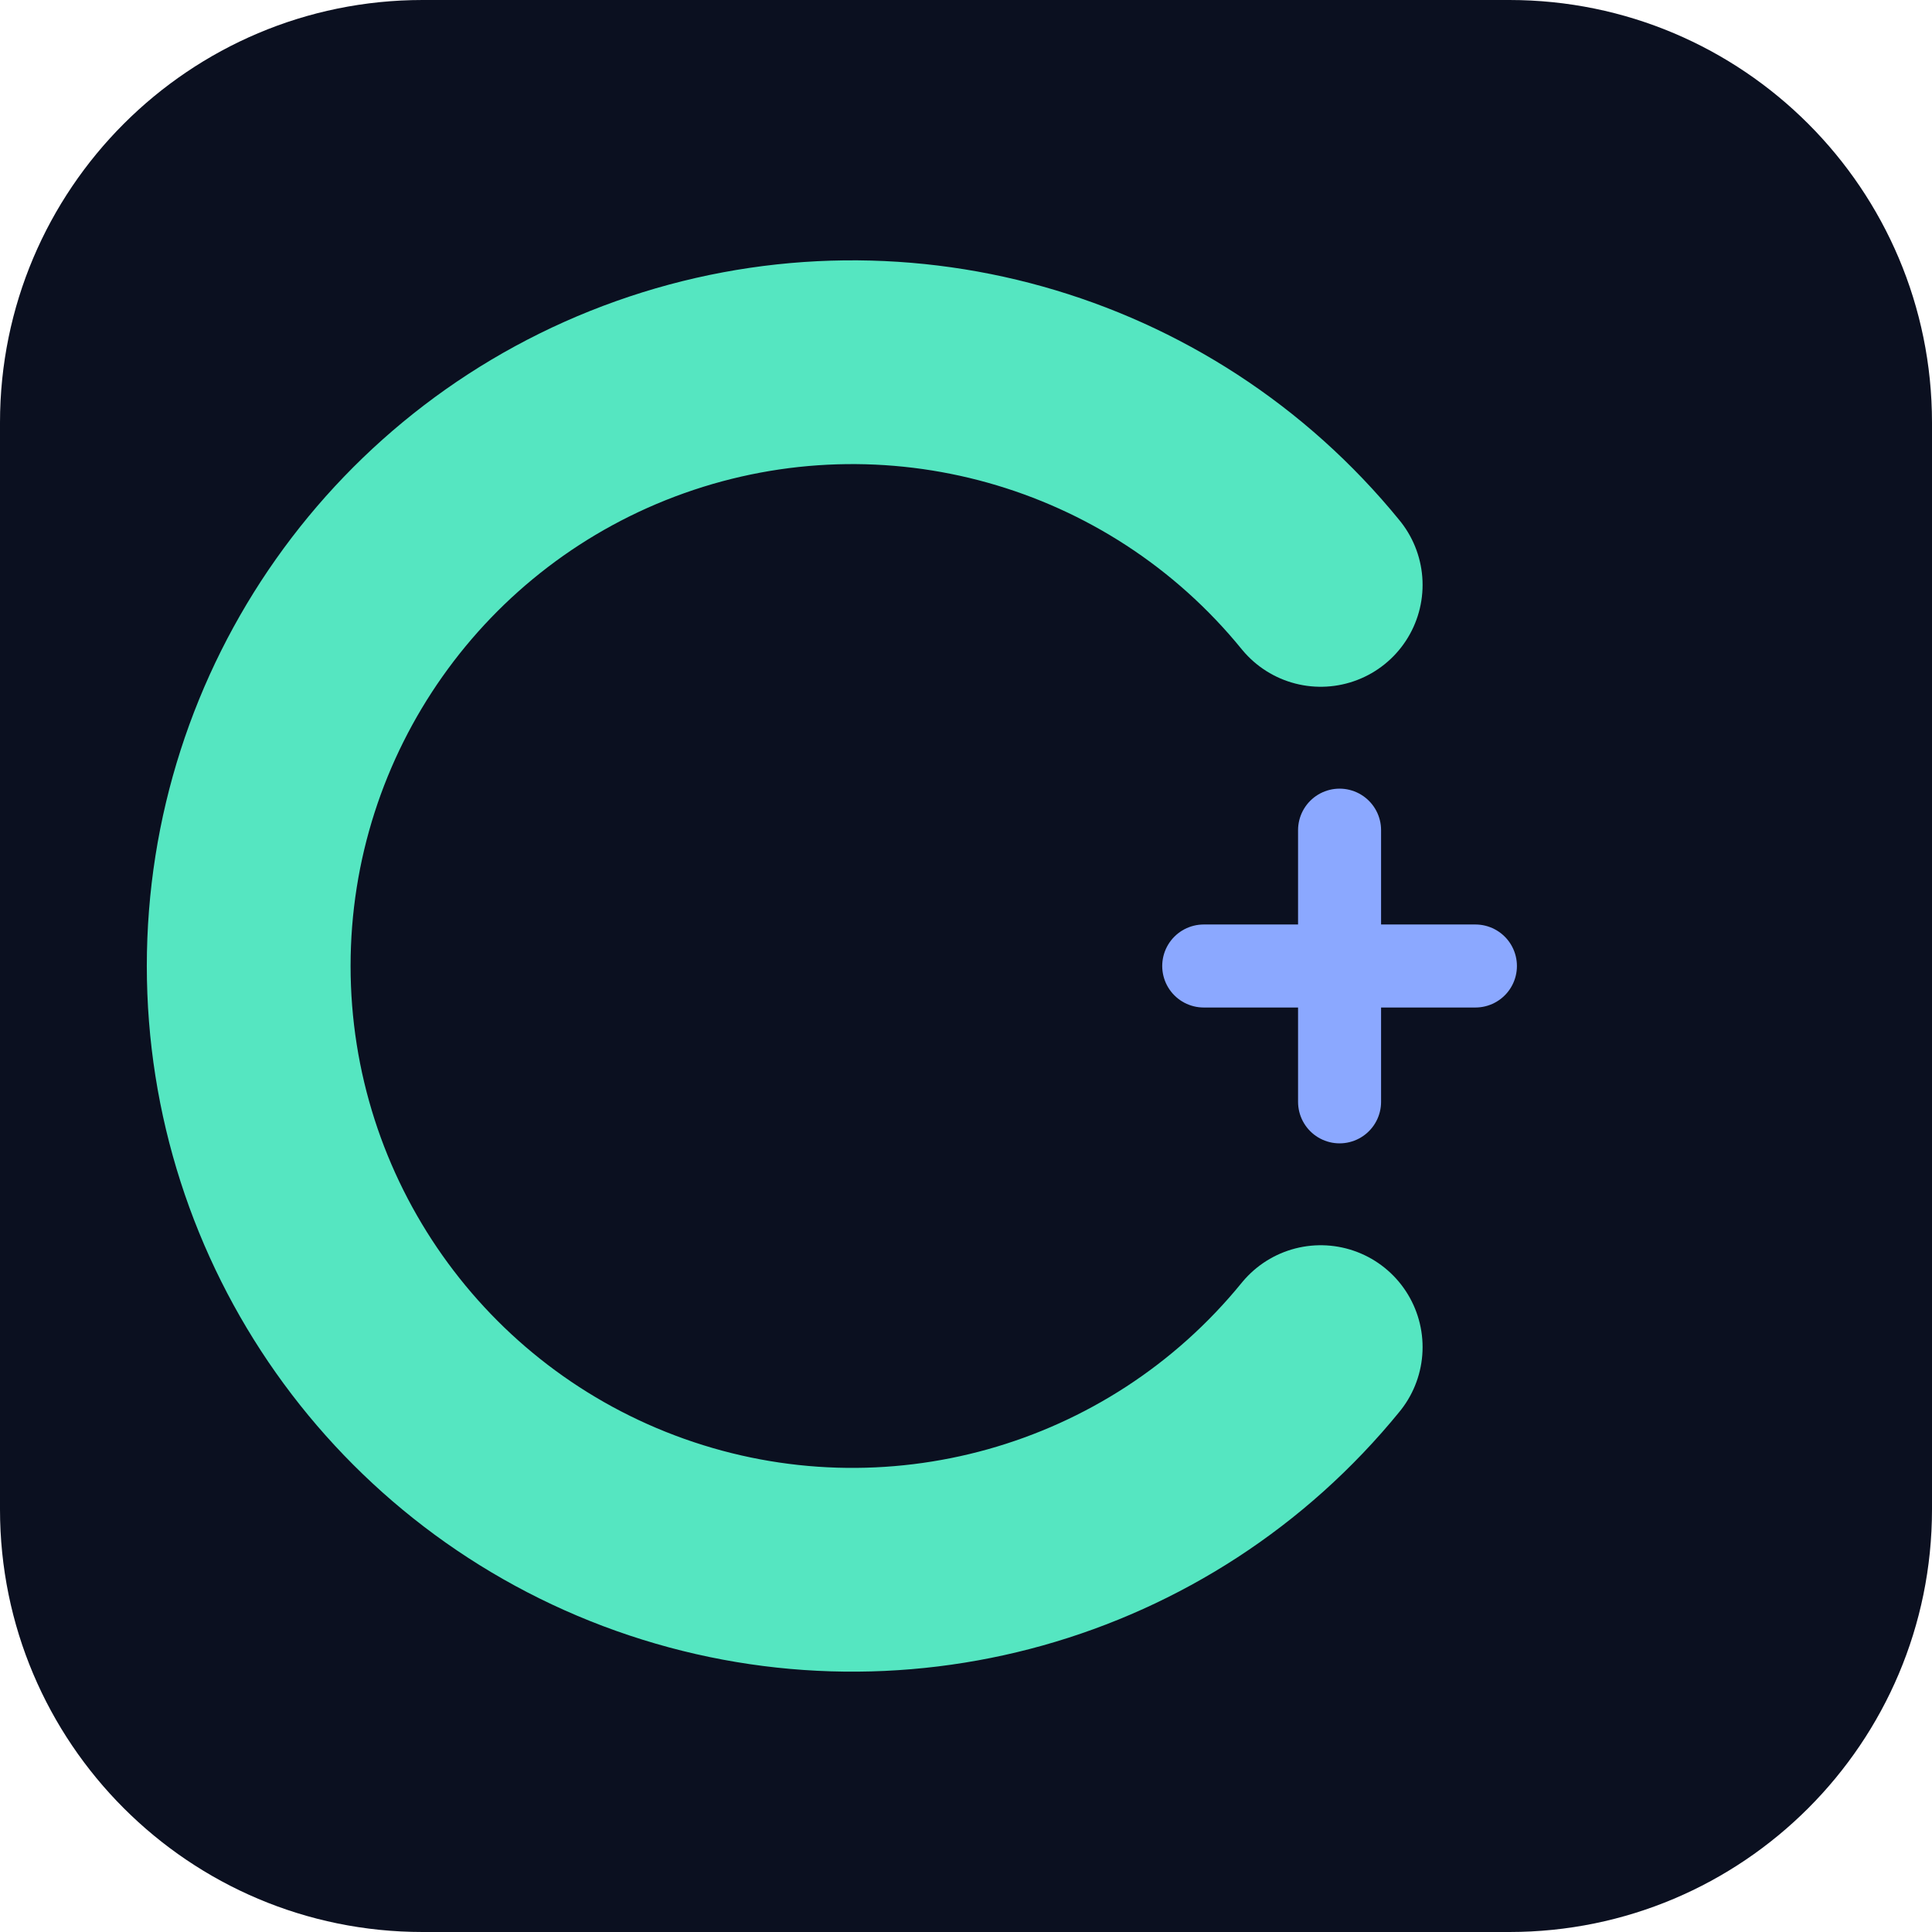
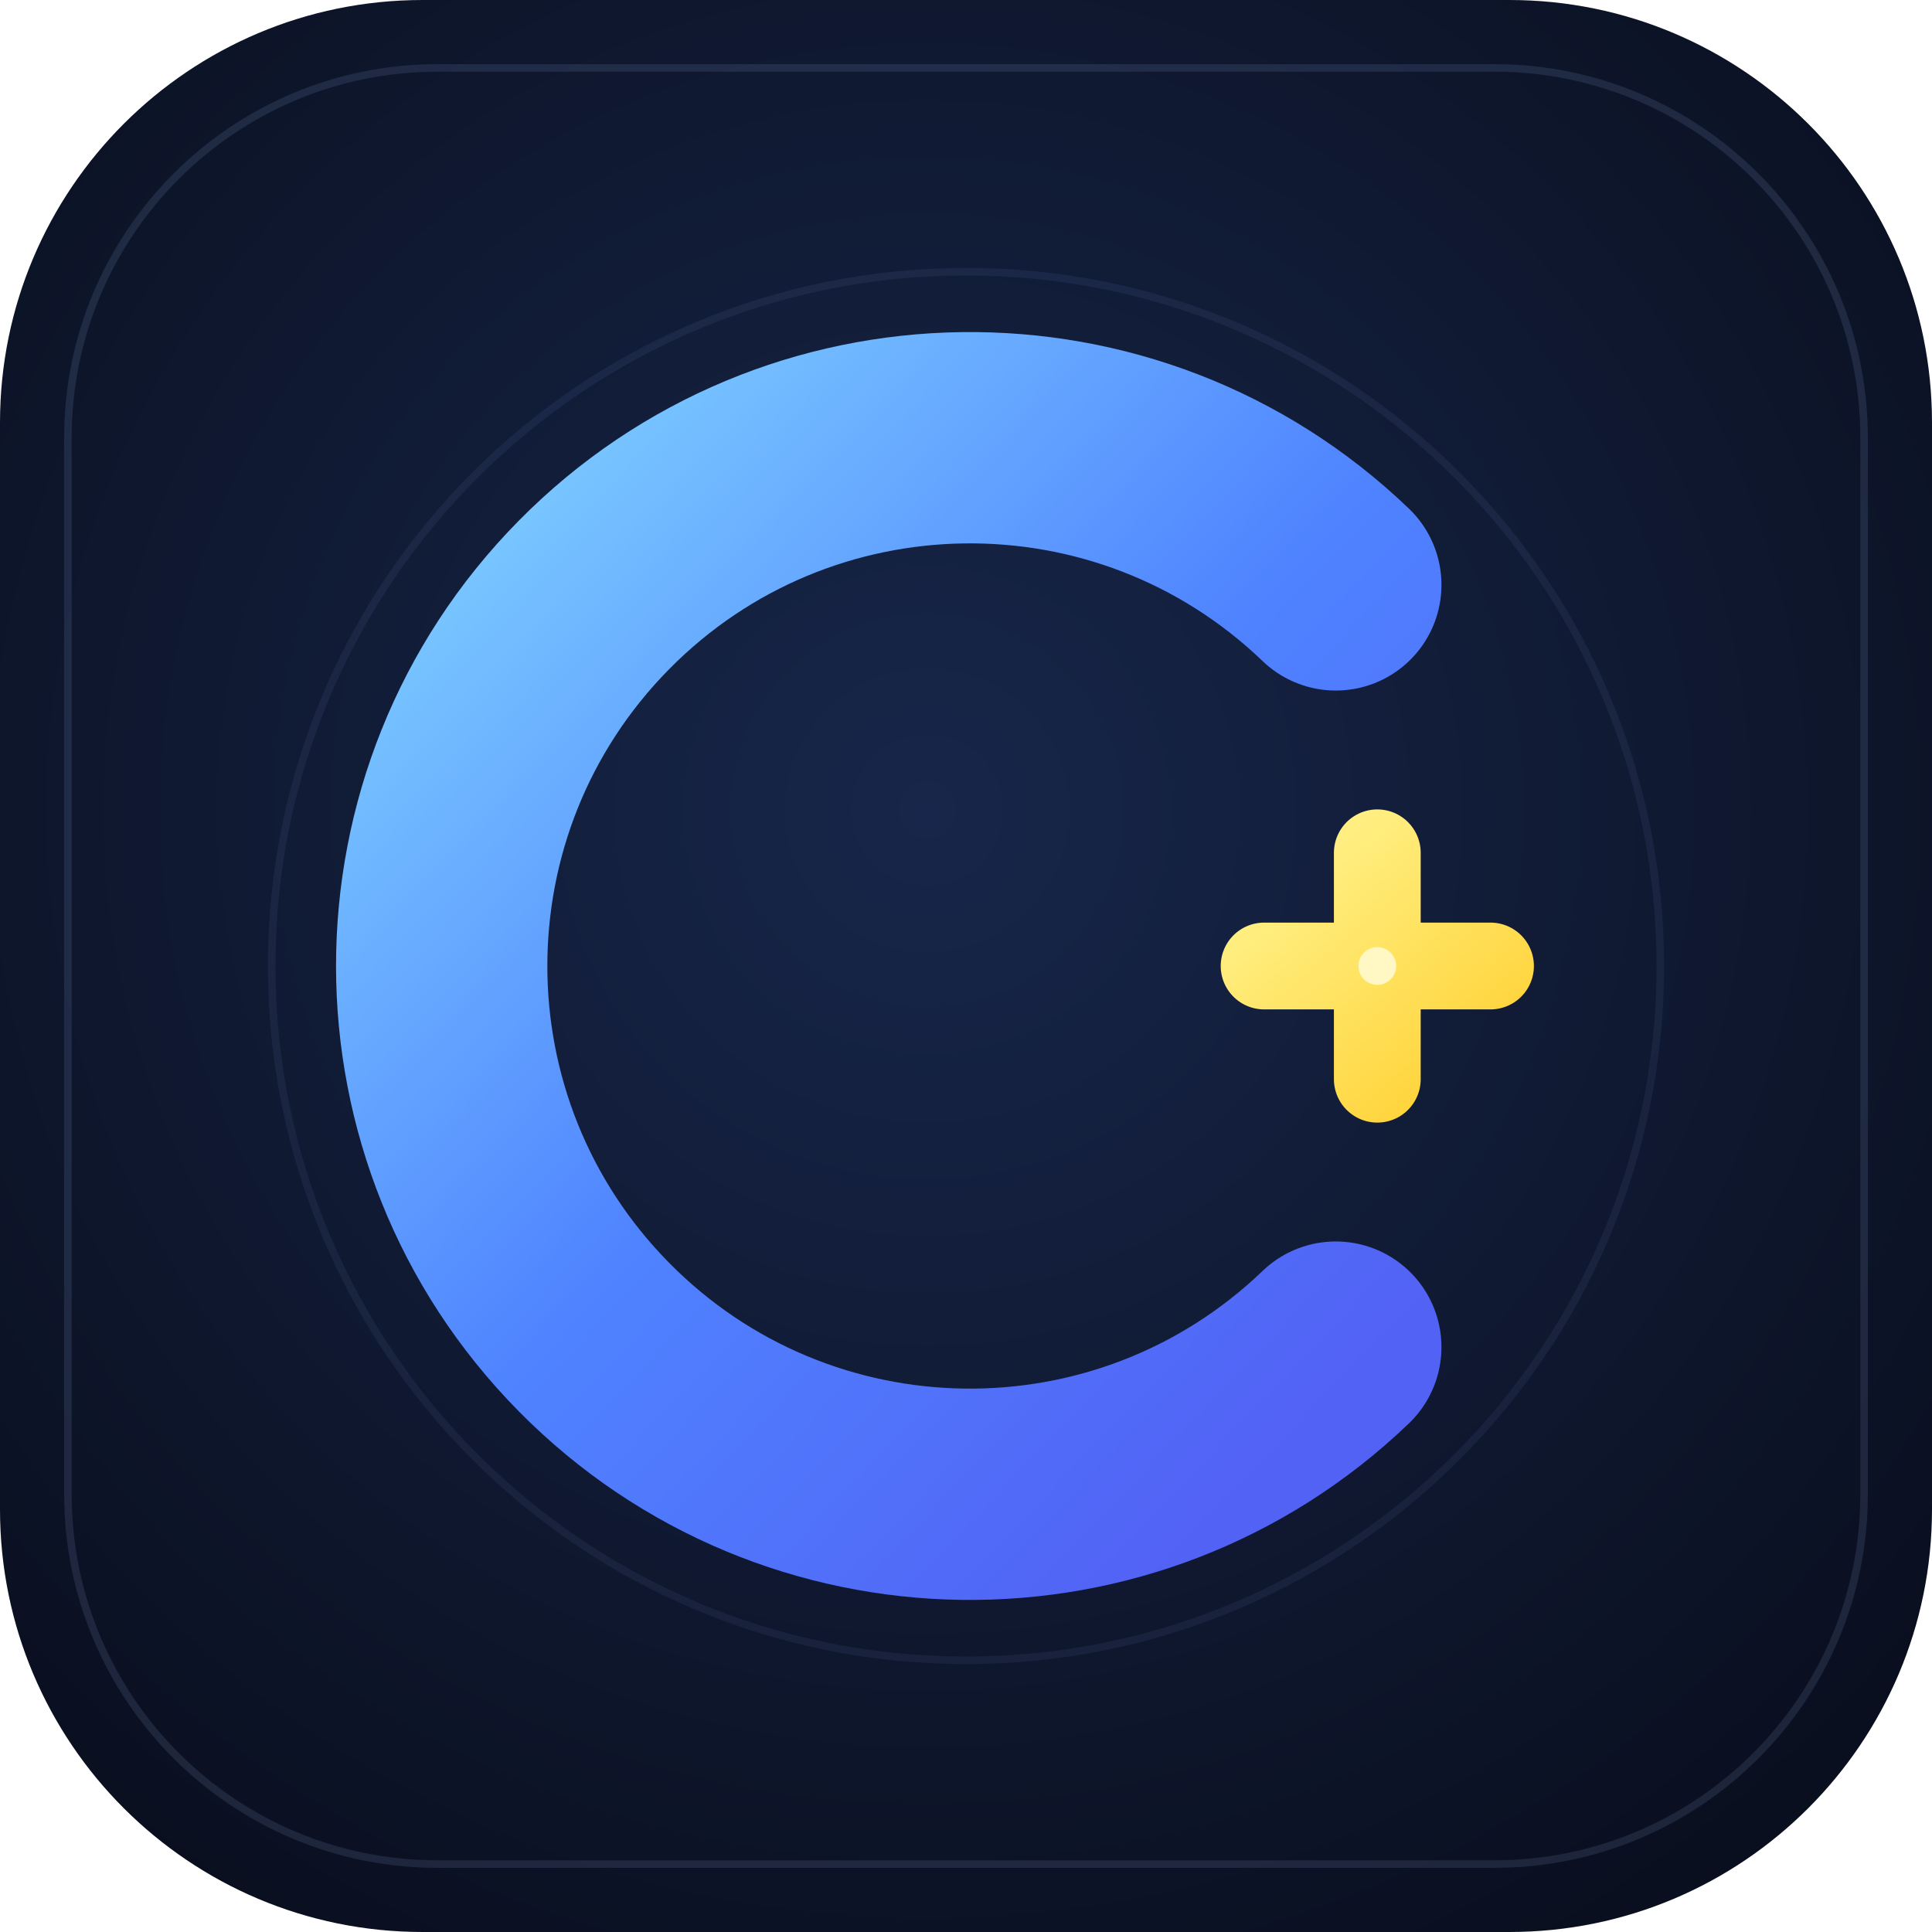
<svg xmlns="http://www.w3.org/2000/svg" viewBox="0 0 512 512">
-   <rect width="512" height="512" rx="112" fill="#0b1020" />
-   <path d="M350 155a160 160 0 1 0 0 202" fill="none" stroke="#55e6c1" stroke-linecap="round" stroke-width="54" />
-   <path d="M355 220v72m-36-36h72" fill="none" stroke="#8ba8ff" stroke-linecap="round" stroke-width="22" />
+   <defs>
+     <radialGradient id="background" cx="48%" cy="42%" r="70%">
+       <stop offset="0" stop-color="#17264a" />
+       <stop offset="1" stop-color="#090e1d" />
+     </radialGradient>
+     <linearGradient id="blue" x1="122" y1="145" x2="355" y2="368" gradientUnits="userSpaceOnUse">
+       <stop stop-color="#79c7ff" />
+       <stop offset=".5" stop-color="#4f83ff" />
+       <stop offset="1" stop-color="#5262f5" />
+     </linearGradient>
+     <linearGradient id="yellow" x1="340" y1="224" x2="391" y2="282" gradientUnits="userSpaceOnUse">
+       <stop stop-color="#fff28a" />
+       <stop offset="1" stop-color="#ffd43b" />
+     </linearGradient>
+     <filter id="glow" x="40" y="70" width="432" height="372" color-interpolation-filters="sRGB">
+       <feGaussianBlur stdDeviation="12" />
+     </filter>
+   </defs>
+   <rect width="512" height="512" rx="112" fill="url(#background)" />
+   <rect x="18" y="18" width="476" height="476" rx="98" fill="none" stroke="#a7c4ff" stroke-opacity=".12" stroke-width="2" />
+   <circle cx="256" cy="256" r="184" fill="none" stroke="#91a9e8" stroke-opacity=".08" stroke-width="2" />
+   <path d="M354 155a140 140 0 1 0 0 202" fill="none" stroke="#4d75ff" stroke-linecap="round" stroke-width="78" opacity=".38" filter="url(#glow)" />
+   <path d="M354 155a140 140 0 1 0 0 202" fill="none" stroke="url(#blue)" stroke-linecap="round" stroke-width="56" />
+   <path d="M365 226v60m-30-30h60" fill="none" stroke="#ffc928" stroke-linecap="round" stroke-width="34" opacity=".28" filter="url(#glow)" />
+   <path d="M365 226v60m-30-30h60" fill="none" stroke="url(#yellow)" stroke-linecap="round" stroke-width="23" />
+   <circle cx="365" cy="256" r="5" fill="#fff8c5" />
</svg>
